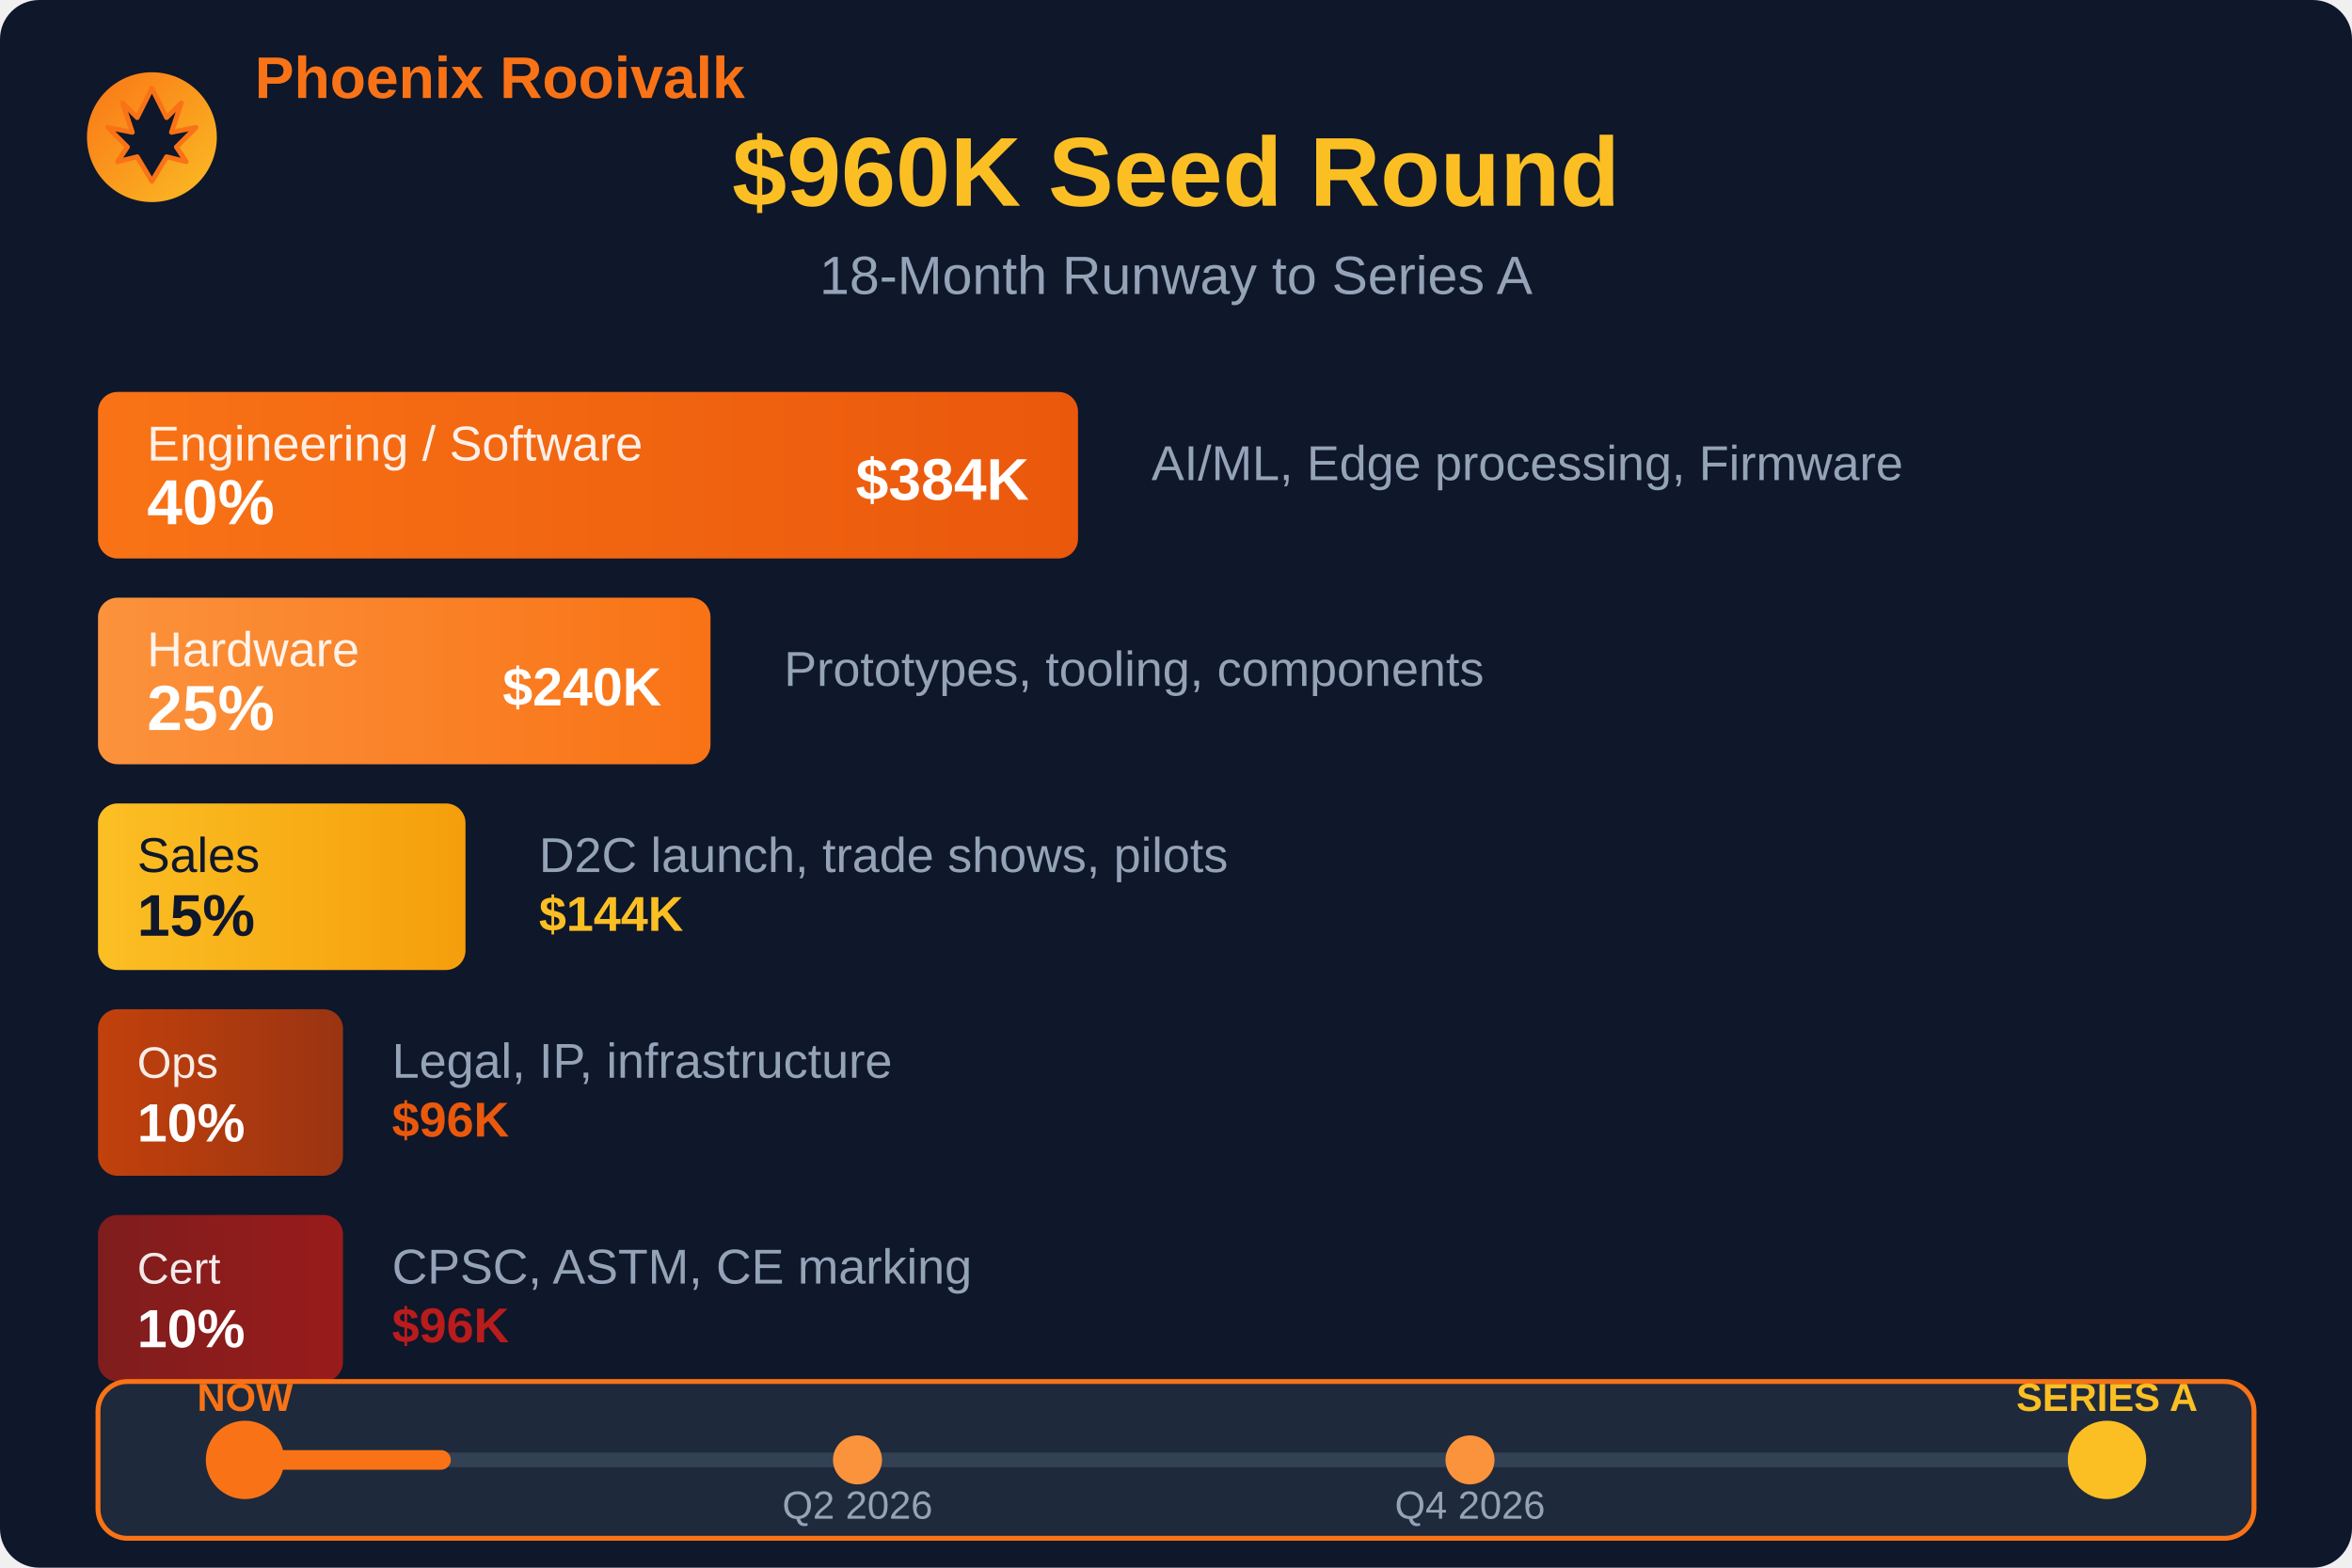
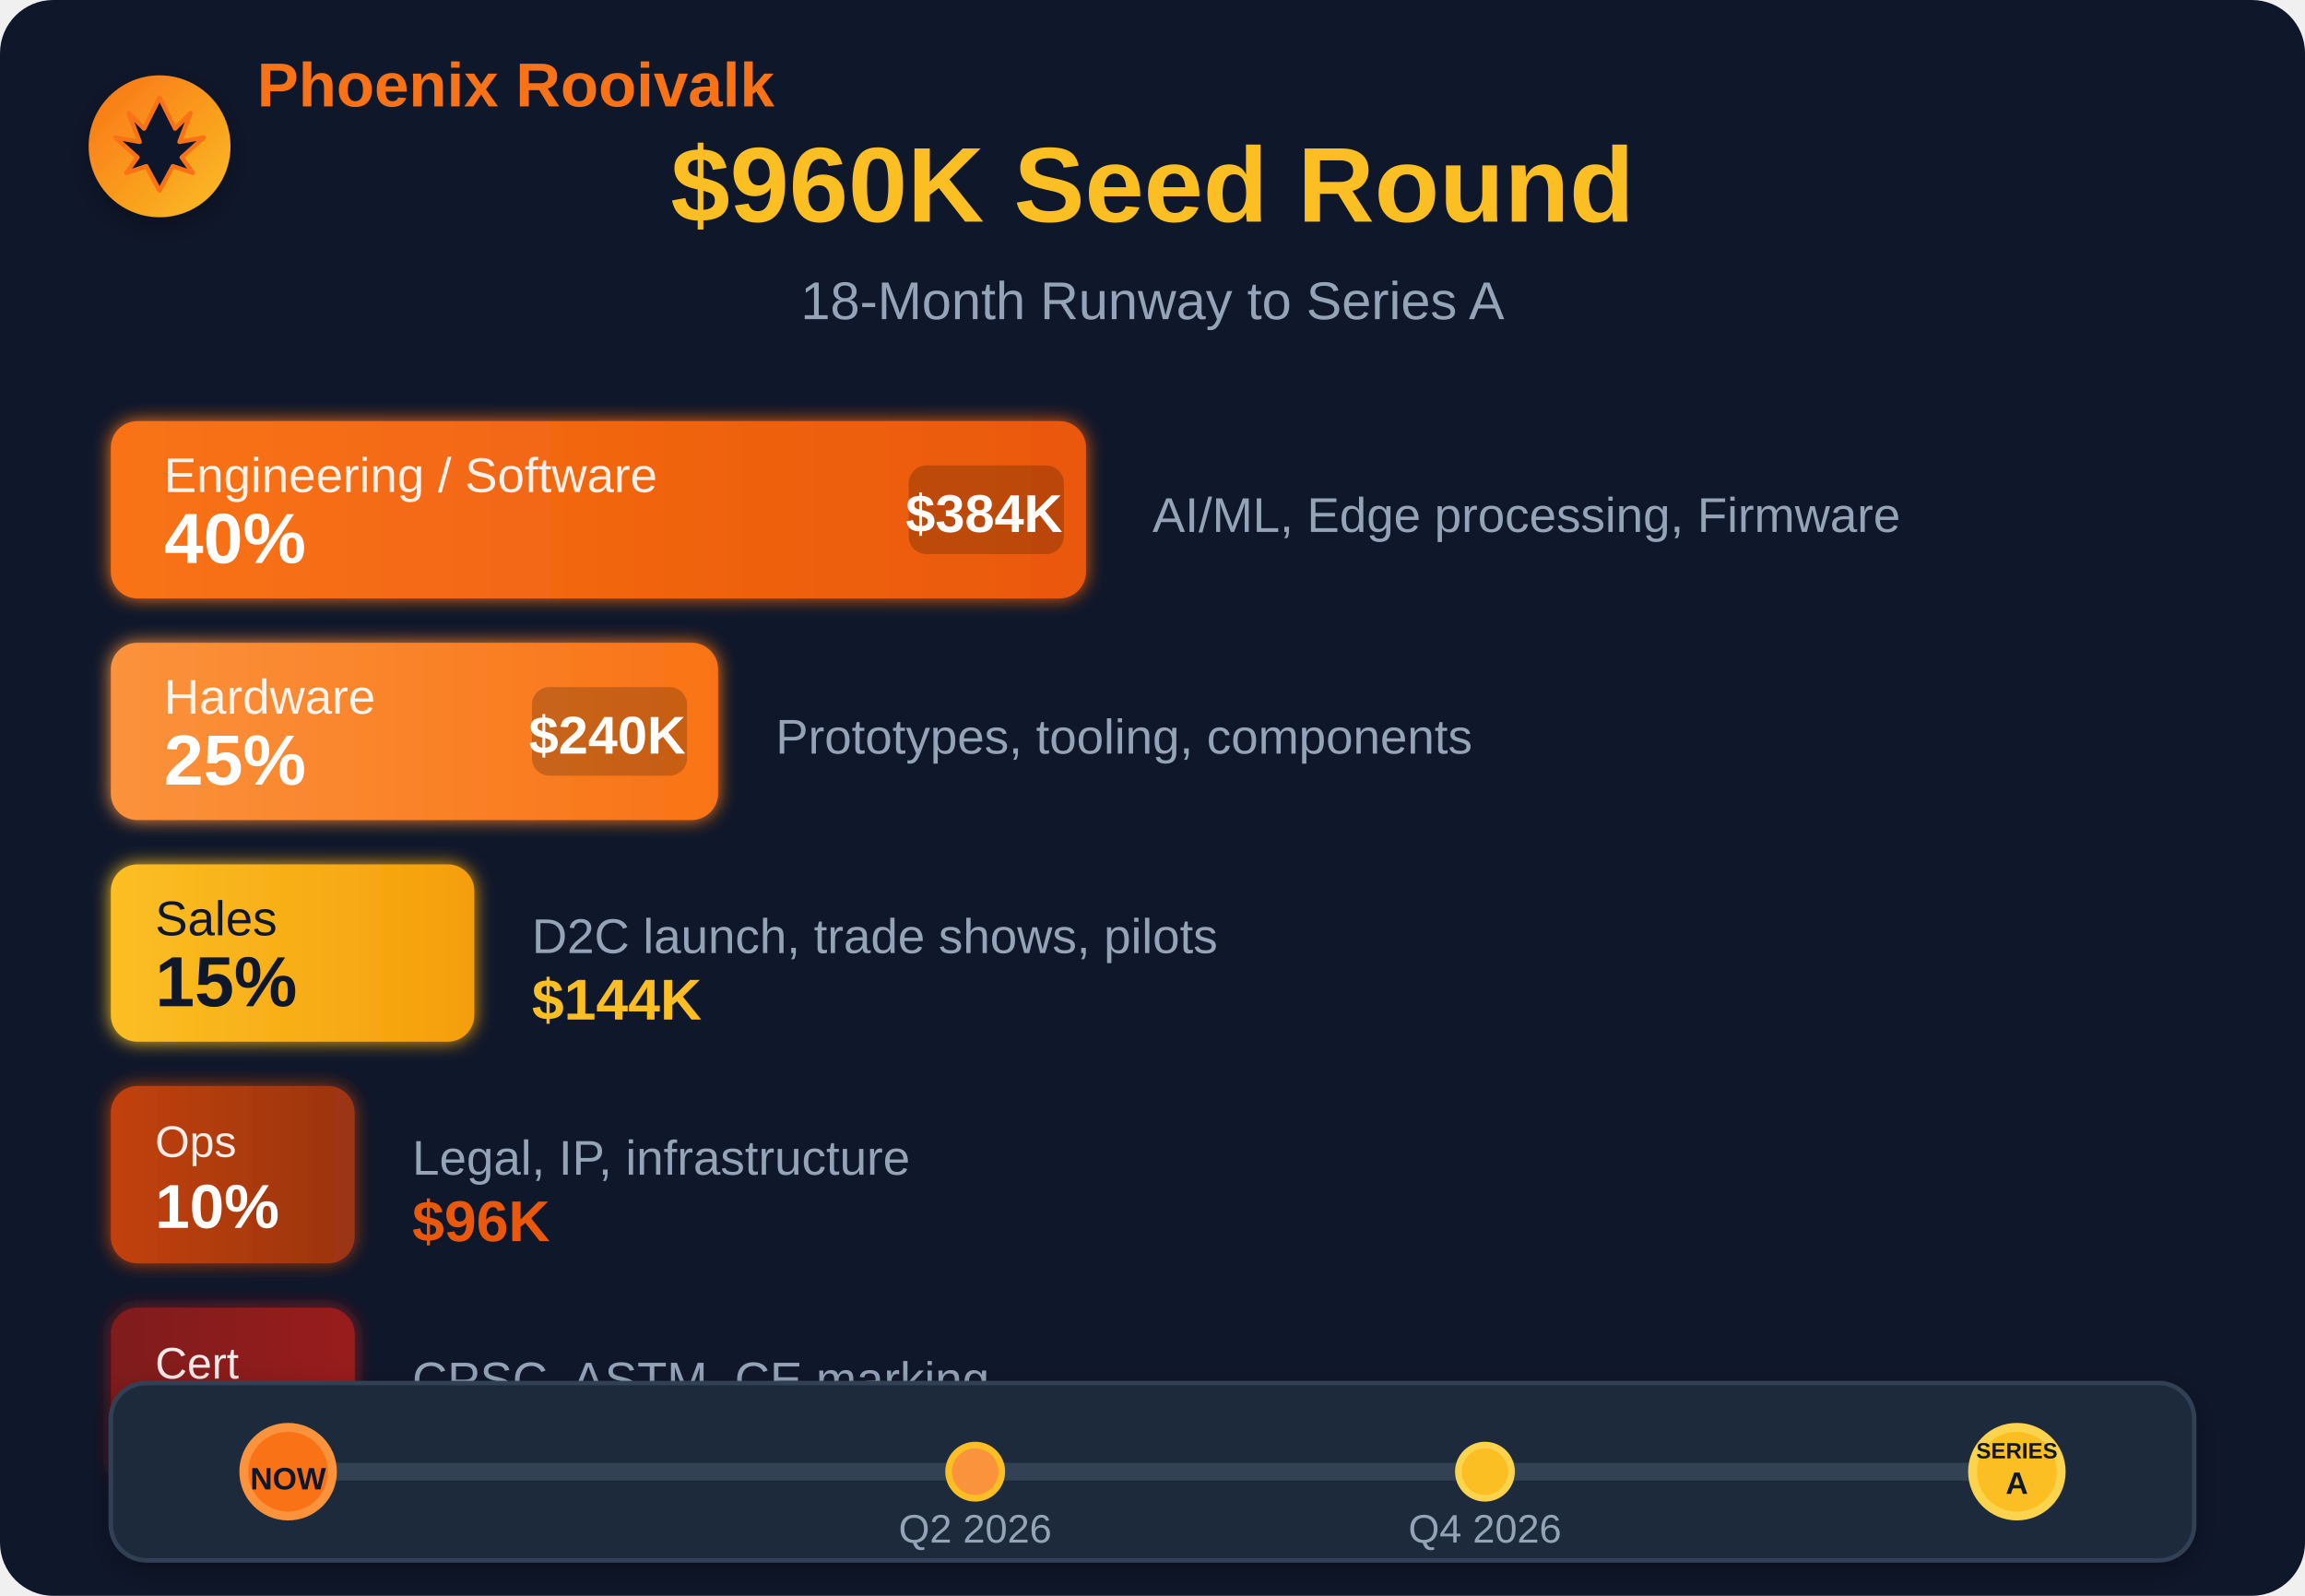
- <svg xmlns="http://www.w3.org/2000/svg" viewBox="0 0 480 320" width="480" height="320">
+ <svg xmlns="http://www.w3.org/2000/svg" viewBox="0 0 520 360" width="520" height="360">
  <defs>
    <linearGradient id="engGrad" x1="0%" y1="0%" x2="100%" y2="0%">
      <stop offset="0%" style="stop-color:#f97316" />
      <stop offset="100%" style="stop-color:#ea580c" />
    </linearGradient>
    <linearGradient id="hwGrad" x1="0%" y1="0%" x2="100%" y2="0%">
      <stop offset="0%" style="stop-color:#fb923c" />
      <stop offset="100%" style="stop-color:#f97316" />
    </linearGradient>
    <linearGradient id="salesGrad" x1="0%" y1="0%" x2="100%" y2="0%">
      <stop offset="0%" style="stop-color:#fbbf24" />
      <stop offset="100%" style="stop-color:#f59e0b" />
    </linearGradient>
    <linearGradient id="opsGrad" x1="0%" y1="0%" x2="100%" y2="0%">
      <stop offset="0%" style="stop-color:#c2410c" />
      <stop offset="100%" style="stop-color:#9a3412" />
    </linearGradient>
    <linearGradient id="certGrad" x1="0%" y1="0%" x2="100%" y2="0%">
      <stop offset="0%" style="stop-color:#7f1d1d" />
      <stop offset="100%" style="stop-color:#991b1b" />
    </linearGradient>
    <linearGradient id="phoenixGrad" x1="0%" y1="0%" x2="100%" y2="100%">
      <stop offset="0%" style="stop-color:#f97316" />
      <stop offset="100%" style="stop-color:#fbbf24" />
    </linearGradient>
+     <linearGradient id="timelineTrack" x1="0%" y1="0%" x2="100%" y2="0%">
+       <stop offset="0%" style="stop-color:#f97316" />
+       <stop offset="100%" style="stop-color:#fbbf24" />
+     </linearGradient>
+     <filter id="dropShadow" x="-20%" y="-20%" width="140%" height="140%">
+       <feDropShadow dx="0" dy="2" stdDeviation="3" flood-color="#000" flood-opacity="0.3" />
+     </filter>
+     <filter id="barGlow" x="-10%" y="-10%" width="120%" height="120%">
+       <feGaussianBlur stdDeviation="2" result="blur" />
+       <feMerge>
+         <feMergeNode in="blur" />
+         <feMergeNode in="SourceGraphic" />
+       </feMerge>
+     </filter>
  </defs>
-   <rect width="480" height="320" fill="#0f172a" rx="8" />
-   <g transform="translate(15, 12)">
-     <circle cx="16" cy="16" r="14" fill="url(#phoenixGrad)" stroke="#0f172a" stroke-width="1.5" />
-     <path d="M16 6 L19 12 L22 9 L20 15 L25 14 L21 18 L23 21 L19 20 L16 25 L13 20 L9 21 L11 18 L7 14 L12 15 L10 9 L13 12 L16 6 Z" fill="#0f172a" stroke="#f97316" stroke-width="1" stroke-linejoin="round" />
-     <circle cx="16" cy="16" r="2" fill="#0f172a" />
+   <rect width="520" height="360" fill="#0f172a" rx="12" />
+   <g transform="translate(18, 15)" filter="url(#dropShadow)">
+     <circle cx="18" cy="18" r="16" fill="url(#phoenixGrad)" />
+     <path d="M18 7 L21.5 14 L25 10.5 L22.5 17 L28 16 L23 20.5 L25.5 24 L21 22.5 L18 28 L15 22.5 L10.5 24 L13 20.5 L8 16 L13.5 17 L11 10.5 L14.5 14 L18 7 Z" fill="#0f172a" stroke="#f97316" stroke-width="1" stroke-linejoin="round" />
+     <circle cx="18" cy="18" r="2.5" fill="#0f172a" />
  </g>
-   <text x="52" y="20" font-family="Arial, sans-serif" font-size="12" font-weight="bold" fill="#f97316">Phoenix Rooivalk</text>
-   <text x="240" y="42" font-family="Arial, sans-serif" font-size="20" font-weight="bold" fill="#fbbf24" text-anchor="middle">$960K Seed Round</text>
-   <text x="240" y="60" font-family="Arial, sans-serif" font-size="11" fill="#94a3b8" text-anchor="middle">18-Month Runway to Series A</text>
-   <g transform="translate(20, 80)">
+   <text x="58" y="24" font-family="Arial, sans-serif" font-size="14" font-weight="bold" fill="#f97316">Phoenix Rooivalk</text>
+   <text x="260" y="50" font-family="Arial, sans-serif" font-size="24" font-weight="bold" fill="#fbbf24" text-anchor="middle">$960K Seed Round</text>
+   <text x="260" y="72" font-family="Arial, sans-serif" font-size="12" fill="#94a3b8" text-anchor="middle">18-Month Runway to Series A</text>
+   <g transform="translate(25, 95)">
    <g transform="translate(0, 0)">
-       <rect width="200" height="34" rx="4" fill="url(#engGrad)" />
-       <text x="10" y="14" font-family="Arial, sans-serif" font-size="10" fill="rgba(255,255,255,0.9)">Engineering / Software</text>
-       <text x="10" y="27" font-family="Arial, sans-serif" font-size="13" font-weight="bold" fill="#fff">40%</text>
-       <text x="190" y="22" font-family="Arial, sans-serif" font-size="12" font-weight="bold" fill="#fff" text-anchor="end">$384K</text>
+       <rect width="220" height="40" rx="6" fill="url(#engGrad)" filter="url(#barGlow)" />
+       <text x="12" y="16" font-family="Arial, sans-serif" font-size="11" fill="rgba(255,255,255,0.9)">Engineering / Software</text>
+       <text x="12" y="32" font-family="Arial, sans-serif" font-size="16" font-weight="bold" fill="#fff">40%</text>
+       <rect x="180" y="10" width="35" height="20" rx="4" fill="rgba(0,0,0,0.2)" />
+       <text x="197" y="25" font-family="Arial, sans-serif" font-size="12" font-weight="bold" fill="#fff" text-anchor="middle">$384K</text>
+       <text x="235" y="25" font-family="Arial, sans-serif" font-size="11" fill="#94a3b8">AI/ML, Edge processing, Firmware</text>
    </g>
-     <text x="215" y="18" font-family="Arial, sans-serif" font-size="10" fill="#94a3b8">AI/ML, Edge processing, Firmware</text>
-     <g transform="translate(0, 42)">
-       <rect width="125" height="34" rx="4" fill="url(#hwGrad)" />
-       <text x="10" y="14" font-family="Arial, sans-serif" font-size="10" fill="rgba(255,255,255,0.9)">Hardware</text>
-       <text x="10" y="27" font-family="Arial, sans-serif" font-size="13" font-weight="bold" fill="#fff">25%</text>
-       <text x="115" y="22" font-family="Arial, sans-serif" font-size="11" font-weight="bold" fill="#fff" text-anchor="end">$240K</text>
+     <g transform="translate(0, 50)">
+       <rect width="137" height="40" rx="6" fill="url(#hwGrad)" filter="url(#barGlow)" />
+       <text x="12" y="16" font-family="Arial, sans-serif" font-size="11" fill="rgba(255,255,255,0.9)">Hardware</text>
+       <text x="12" y="32" font-family="Arial, sans-serif" font-size="16" font-weight="bold" fill="#fff">25%</text>
+       <rect x="95" y="10" width="35" height="20" rx="4" fill="rgba(0,0,0,0.2)" />
+       <text x="112" y="25" font-family="Arial, sans-serif" font-size="12" font-weight="bold" fill="#fff" text-anchor="middle">$240K</text>
+       <text x="150" y="25" font-family="Arial, sans-serif" font-size="11" fill="#94a3b8">Prototypes, tooling, components</text>
    </g>
-     <text x="140" y="60" font-family="Arial, sans-serif" font-size="10" fill="#94a3b8">Prototypes, tooling, components</text>
-     <g transform="translate(0, 84)">
-       <rect width="75" height="34" rx="4" fill="url(#salesGrad)" />
-       <text x="8" y="14" font-family="Arial, sans-serif" font-size="10" fill="#0f172a">Sales</text>
-       <text x="8" y="27" font-family="Arial, sans-serif" font-size="12" font-weight="bold" fill="#0f172a">15%</text>
+     <g transform="translate(0, 100)">
+       <rect width="82" height="40" rx="6" fill="url(#salesGrad)" filter="url(#barGlow)" />
+       <text x="10" y="16" font-family="Arial, sans-serif" font-size="11" fill="#0f172a">Sales</text>
+       <text x="10" y="32" font-family="Arial, sans-serif" font-size="16" font-weight="bold" fill="#0f172a">15%</text>
+       <text x="95" y="20" font-family="Arial, sans-serif" font-size="11" fill="#94a3b8">D2C launch, trade shows, pilots</text>
+       <text x="95" y="35" font-family="Arial, sans-serif" font-size="13" font-weight="bold" fill="#fbbf24">$144K</text>
    </g>
-     <text x="90" y="98" font-family="Arial, sans-serif" font-size="10" fill="#94a3b8">D2C launch, trade shows, pilots</text>
-     <text x="90" y="110" font-family="Arial, sans-serif" font-size="10" font-weight="bold" fill="#fbbf24">$144K</text>
-     <g transform="translate(0, 126)">
-       <rect width="50" height="34" rx="4" fill="url(#opsGrad)" />
-       <text x="8" y="14" font-family="Arial, sans-serif" font-size="9" fill="rgba(255,255,255,0.9)">Ops</text>
-       <text x="8" y="27" font-family="Arial, sans-serif" font-size="11" font-weight="bold" fill="#fff">10%</text>
+     <g transform="translate(0, 150)">
+       <rect width="55" height="40" rx="6" fill="url(#opsGrad)" filter="url(#barGlow)" />
+       <text x="10" y="16" font-family="Arial, sans-serif" font-size="10" fill="rgba(255,255,255,0.9)">Ops</text>
+       <text x="10" y="32" font-family="Arial, sans-serif" font-size="14" font-weight="bold" fill="#fff">10%</text>
+       <text x="68" y="20" font-family="Arial, sans-serif" font-size="11" fill="#94a3b8">Legal, IP, infrastructure</text>
+       <text x="68" y="35" font-family="Arial, sans-serif" font-size="13" font-weight="bold" fill="#ea580c">$96K</text>
    </g>
-     <text x="60" y="140" font-family="Arial, sans-serif" font-size="10" fill="#94a3b8">Legal, IP, infrastructure</text>
-     <text x="60" y="152" font-family="Arial, sans-serif" font-size="10" font-weight="bold" fill="#ea580c">$96K</text>
-     <g transform="translate(0, 168)">
-       <rect width="50" height="34" rx="4" fill="url(#certGrad)" />
-       <text x="8" y="14" font-family="Arial, sans-serif" font-size="9" fill="rgba(255,255,255,0.9)">Cert</text>
-       <text x="8" y="27" font-family="Arial, sans-serif" font-size="11" font-weight="bold" fill="#fff">10%</text>
+     <g transform="translate(0, 200)">
+       <rect width="55" height="40" rx="6" fill="url(#certGrad)" filter="url(#barGlow)" />
+       <text x="10" y="16" font-family="Arial, sans-serif" font-size="10" fill="rgba(255,255,255,0.9)">Cert</text>
+       <text x="10" y="32" font-family="Arial, sans-serif" font-size="14" font-weight="bold" fill="#fff">10%</text>
+       <text x="68" y="20" font-family="Arial, sans-serif" font-size="11" fill="#94a3b8">CPSC, ASTM, CE marking</text>
+       <text x="68" y="35" font-family="Arial, sans-serif" font-size="13" font-weight="bold" fill="#ef4444">$96K</text>
    </g>
-     <text x="60" y="182" font-family="Arial, sans-serif" font-size="10" fill="#94a3b8">CPSC, ASTM, CE marking</text>
-     <text x="60" y="194" font-family="Arial, sans-serif" font-size="10" font-weight="bold" fill="#b91c1c">$96K</text>
  </g>
-   <g transform="translate(20, 282)">
-     <rect width="440" height="32" rx="6" fill="#1e293b" stroke="#f97316" stroke-width="1" />
-     <line x1="30" y1="16" x2="410" y2="16" stroke="#334155" stroke-width="3" stroke-linecap="round" />
-     <line x1="30" y1="16" x2="70" y2="16" stroke="#f97316" stroke-width="4" stroke-linecap="round" />
-     <circle cx="30" cy="16" r="8" fill="#f97316" />
-     <text x="30" y="6" font-family="Arial, sans-serif" font-size="8" fill="#f97316" text-anchor="middle" font-weight="bold">NOW</text>
-     <circle cx="155" cy="16" r="5" fill="#fb923c" />
-     <text x="155" y="28" font-family="Arial, sans-serif" font-size="8" fill="#94a3b8" text-anchor="middle">Q2 2026</text>
-     <circle cx="280" cy="16" r="5" fill="#fb923c" />
-     <text x="280" y="28" font-family="Arial, sans-serif" font-size="8" fill="#94a3b8" text-anchor="middle">Q4 2026</text>
-     <circle cx="410" cy="16" r="8" fill="#fbbf24" />
-     <text x="410" y="6" font-family="Arial, sans-serif" font-size="8" fill="#fbbf24" text-anchor="middle" font-weight="bold">SERIES A</text>
+   <g transform="translate(25, 312)">
+     <rect width="470" height="40" rx="8" fill="#1e293b" stroke="#334155" stroke-width="1" filter="url(#dropShadow)" />
+     <line x1="40" y1="20" x2="430" y2="20" stroke="#334155" stroke-width="4" stroke-linecap="round" />
+     <line x1="40" y1="20" x2="80" y2="20" stroke="url(#timelineTrack)" stroke-width="5" stroke-linecap="round" />
+     <circle cx="40" cy="20" r="10" fill="#f97316" stroke="#fb923c" stroke-width="2" />
+     <text x="40" y="24" font-family="Arial, sans-serif" font-size="7" font-weight="bold" fill="#0f172a" text-anchor="middle">NOW</text>
+     <circle cx="195" cy="20" r="6" fill="#fb923c" stroke="#fbbf24" stroke-width="1.5" />
+     <text x="195" y="36" font-family="Arial, sans-serif" font-size="9" fill="#94a3b8" text-anchor="middle">Q2 2026</text>
+     <circle cx="310" cy="20" r="6" fill="#fbbf24" stroke="#fcd34d" stroke-width="1.5" />
+     <text x="310" y="36" font-family="Arial, sans-serif" font-size="9" fill="#94a3b8" text-anchor="middle">Q4 2026</text>
+     <circle cx="430" cy="20" r="10" fill="#fbbf24" stroke="#fcd34d" stroke-width="2" />
+     <text x="430" y="17" font-family="Arial, sans-serif" font-size="5" font-weight="bold" fill="#0f172a" text-anchor="middle">SERIES</text>
+     <text x="430" y="25" font-family="Arial, sans-serif" font-size="7" font-weight="bold" fill="#0f172a" text-anchor="middle">A</text>
  </g>
</svg>
